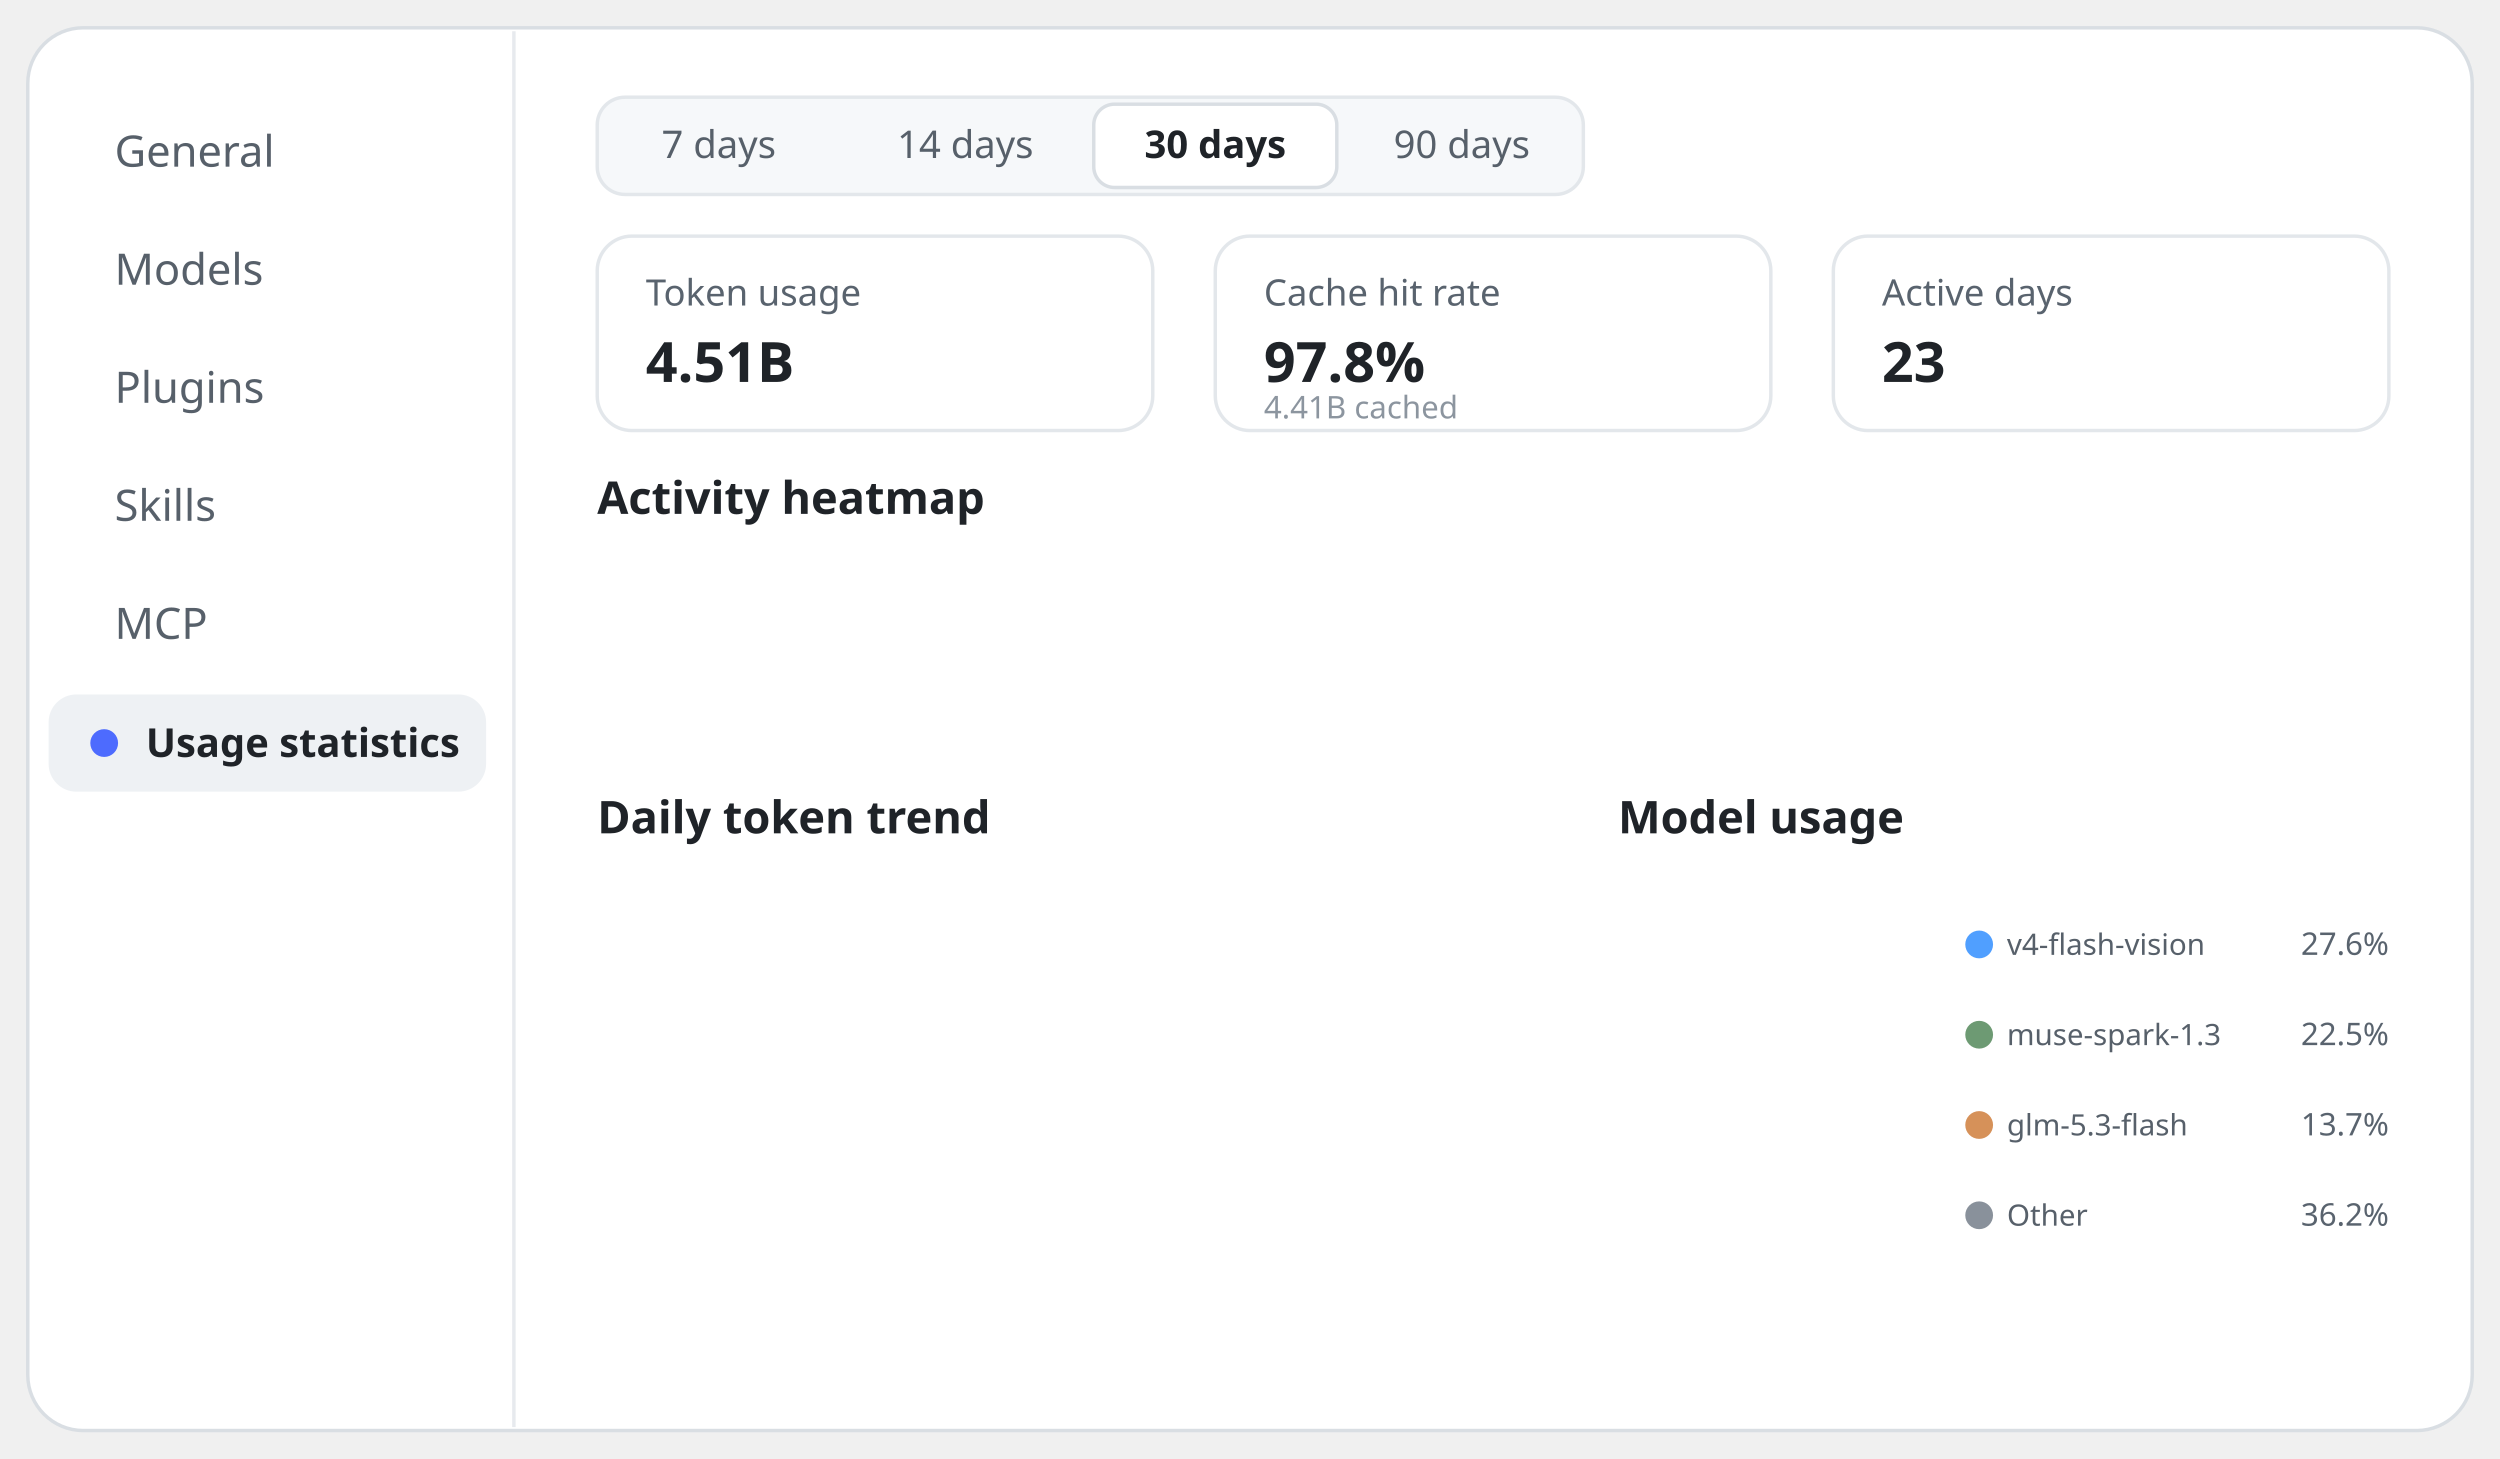
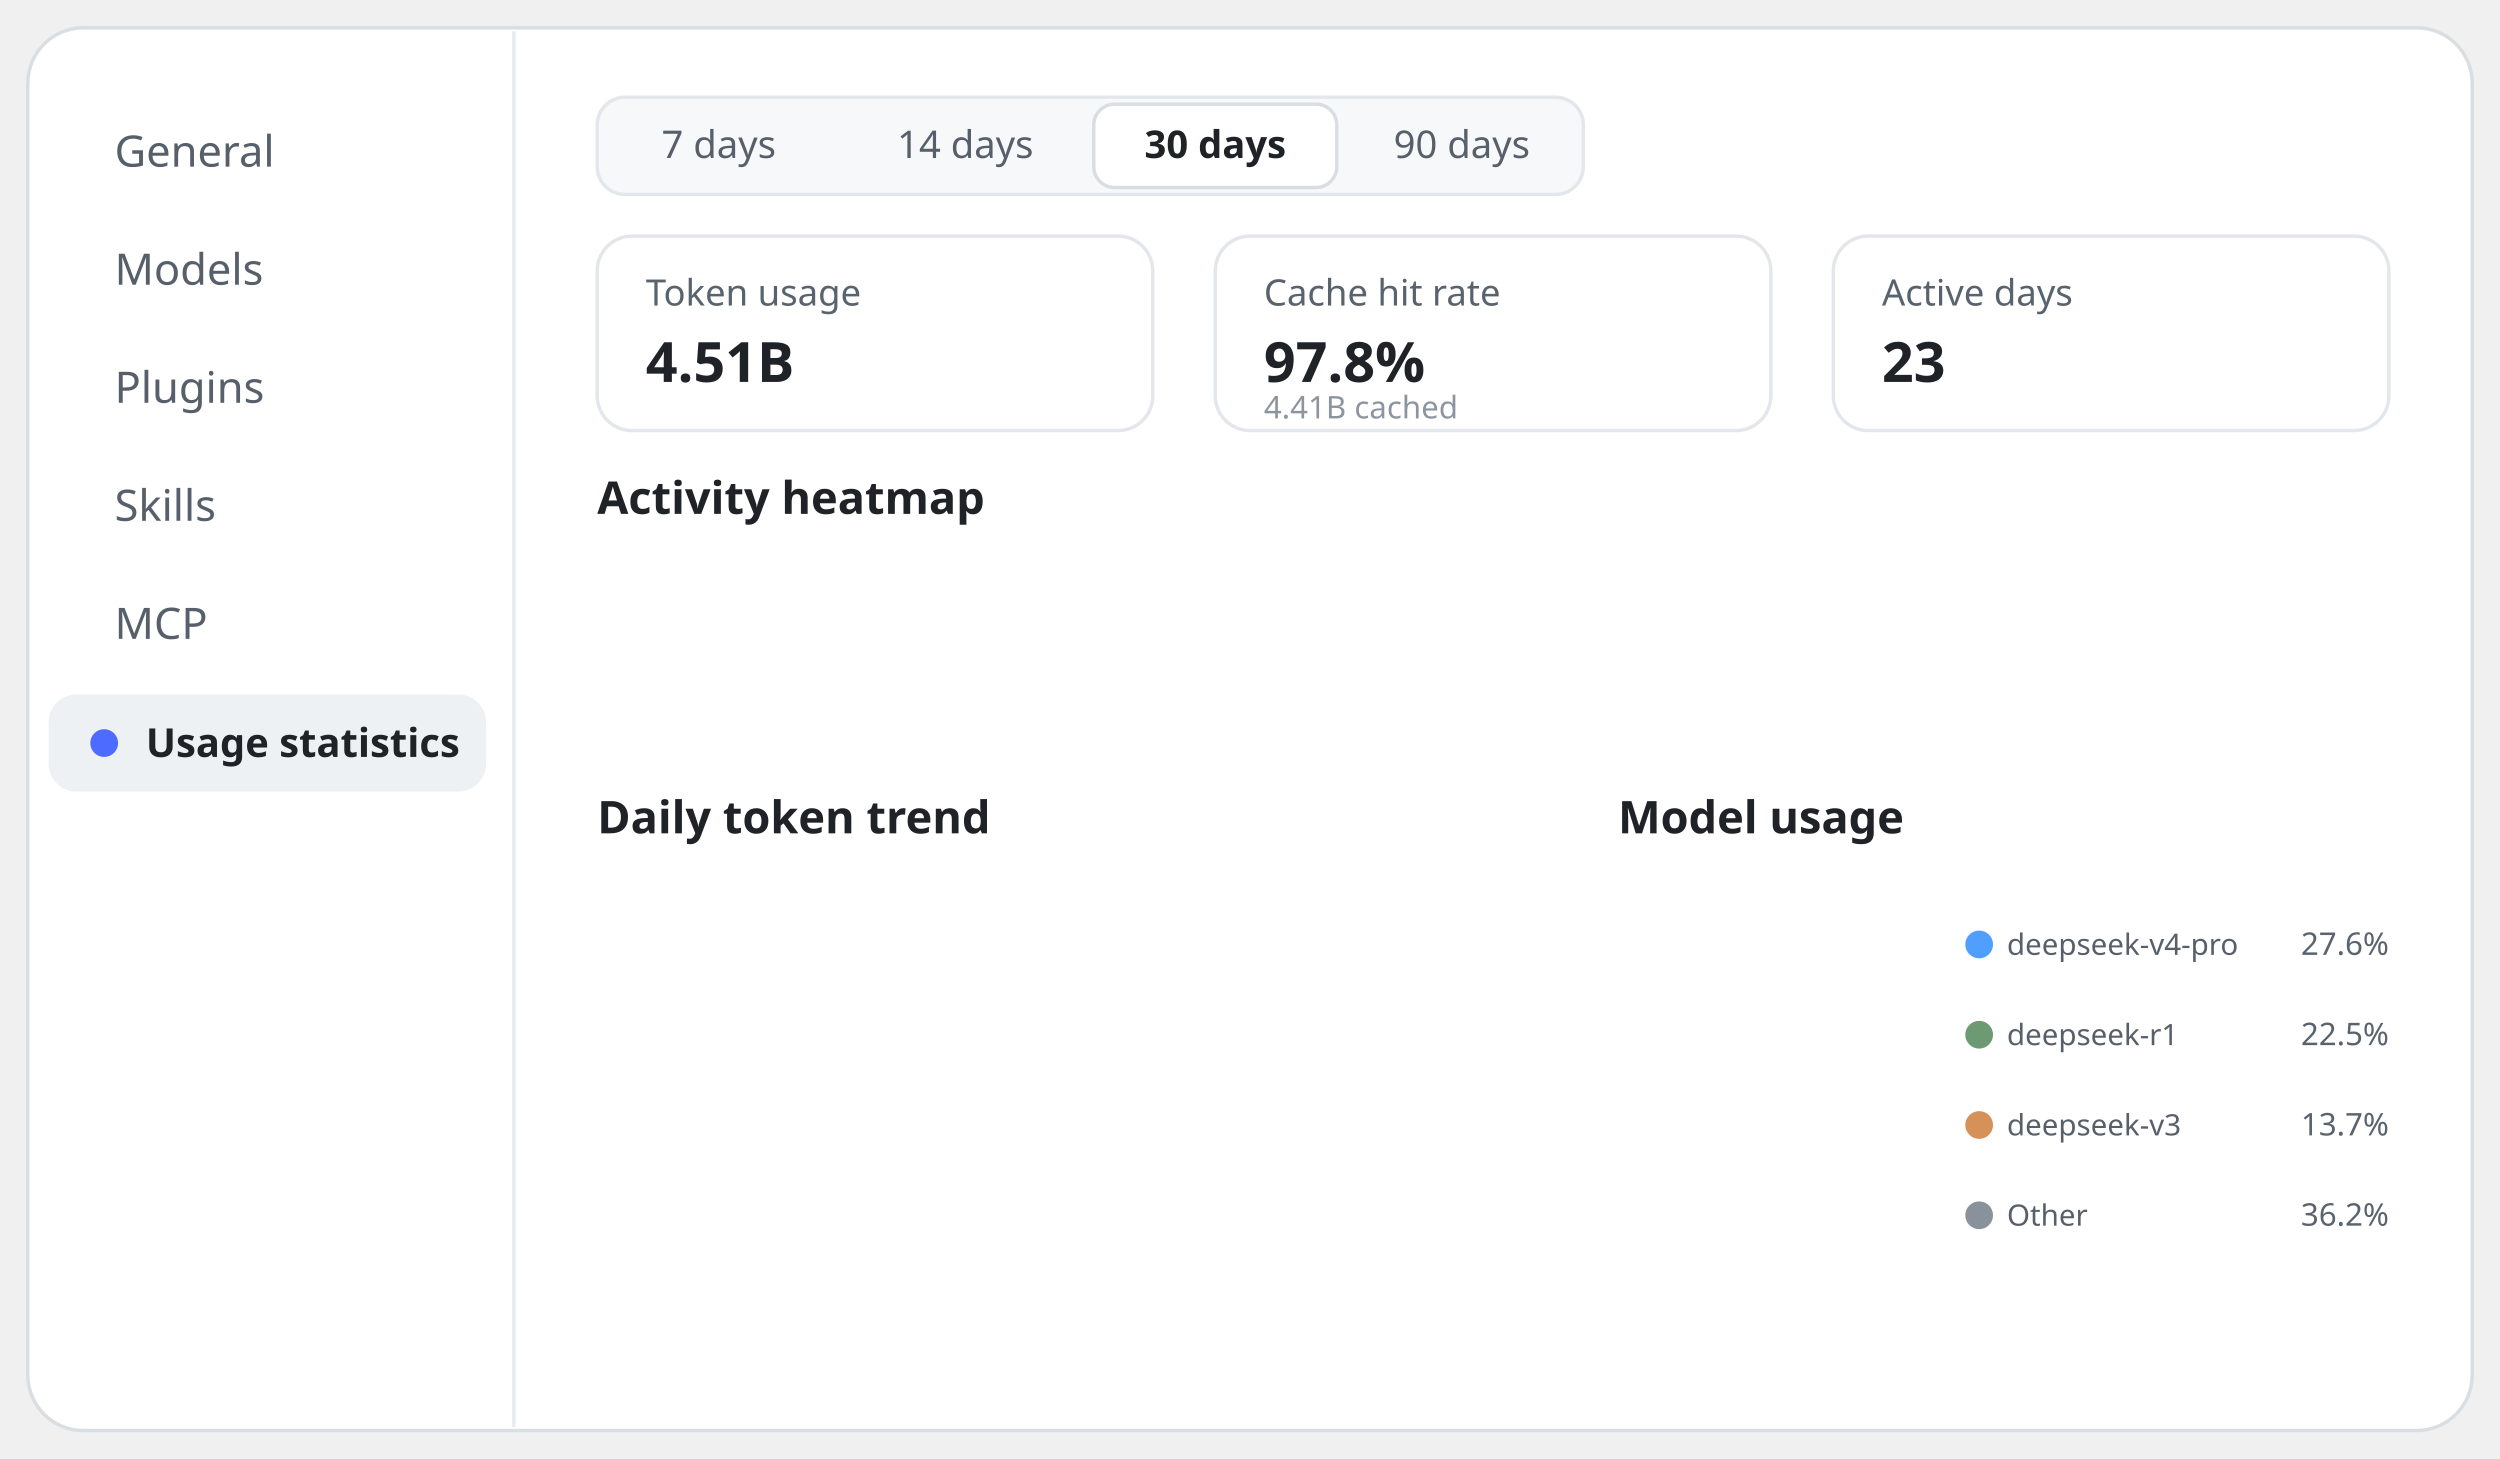
<svg xmlns="http://www.w3.org/2000/svg" width="720" height="420" viewBox="0 0 720 420" font-family="system-ui,Segoe UI,sans-serif">
  <defs>
    <clipPath id="hw">
      <rect x="170" y="154" height="54" width="0">
        <animate attributeName="width" dur="6.4s" repeatCount="indefinite" values="0;0;504;504" keyTimes="0;.312;.5;1" />
      </rect>
    </clipPath>
    <clipPath id="tw">
      <rect x="184" y="250" height="146" width="0">
        <animate attributeName="width" dur="6.4s" repeatCount="indefinite" values="0;0;262;262" keyTimes="0;.375;.594;1" />
      </rect>
    </clipPath>
    <clipPath id="sw">
      <rect x="492" y="376" width="40" height="0">
        <animate attributeName="y" dur="6.4s" repeatCount="indefinite" values="376;376;256;256" keyTimes="0;.5;.562;1" />
        <animate attributeName="height" dur="6.4s" repeatCount="indefinite" values="0;0;120;120" keyTimes="0;.5;.562;1" />
      </rect>
    </clipPath>
  </defs>
  <rect x="8" y="8" width="704" height="404" rx="16" fill="#FFF" stroke="#D9DEE3" />
  <path d="M148 9v402" stroke="#E7EAEE" />
  <g>
    <animate attributeName="opacity" dur="6.4s" repeatCount="indefinite" values="0;0;1;1;0" keyTimes="0;.125;.188;.875;1" />
    <rect x="14" y="200" width="126" height="28" rx="8" fill="#EEF1F4" />
    <path d="M30 210a4 4 0 1 0 .01 0z" fill="#4D6BFE" />
    <text x="42" y="218" font-size="11.5" font-weight="600" fill="#1F2328">Usage statistics</text>
  </g>
  <text font-size="12.5" fill="#57606A">
    <tspan x="33" y="48">General</tspan>
    <tspan x="33" y="82">Models</tspan>
    <tspan x="33" y="116">Plugins</tspan>
    <tspan x="33" y="150">Skills</tspan>
    <tspan x="33" y="184">MCP</tspan>
  </text>
  <g>
    <animate attributeName="opacity" dur="6.4s" repeatCount="indefinite" values="1;1;0;0" keyTimes="0;.875;.938;1" />
    <g>
      <animate attributeName="opacity" dur="6.4s" repeatCount="indefinite" values="0;0;1;1" keyTimes="0;.25;.312;1" />
      <rect x="172" y="28" width="284" height="28" rx="8" fill="#F6F8FA" stroke="#E3E7EB" />
      <rect x="315" y="30" width="70" height="24" rx="6" fill="#FFF" stroke="#D9DEE3" />
      <g font-size="11" fill="#57606A" text-anchor="middle">
        <text x="207" y="45.5">7 days</text>
        <text x="278" y="45.5">14 days</text>
        <text x="350" y="45.5" font-weight="600" fill="#1F2328">30 days</text>
        <text x="421" y="45.5">90 days</text>
      </g>
      <text x="172" y="148" font-size="13" font-weight="600" fill="#1F2328">Activity heatmap</text>
    </g>
    <g>
      <animate attributeName="opacity" dur="6.4s" repeatCount="indefinite" values="0;0;1;1" keyTimes="0;.266;.328;1" />
      <g fill="#FFF" stroke="#E3E7EB">
        <rect x="172" y="68" width="160" height="56" rx="10" />
        <rect x="350" y="68" width="160" height="56" rx="10" />
        <rect x="528" y="68" width="160" height="56" rx="10" />
      </g>
      <g font-size="10.5" fill="#59636E">
        <text x="186" y="88">Token usage</text>
        <text x="186" y="110" font-size="16" font-weight="600" fill="#1F2328">4.51B</text>
        <text x="364" y="88">Cache hit rate</text>
        <text x="364" y="110" font-size="16" font-weight="600" fill="#1F2328">97.8%</text>
        <text x="364" y="120.5" font-size="9" fill="#8C959F">4.41B cached</text>
        <text x="542" y="88">Active days</text>
        <text x="542" y="110" font-size="16" font-weight="600" fill="#1F2328">23</text>
      </g>
    </g>
    <g clip-path="url(#hw)">
      <path fill="#EBEDF0" d="M172 156h14v14h-14zM208 156h14v14h-14zM244 156h14v14h-14zM298 156h14v14h-14zM370 156h14v14h-14zM406 156h14v14h-14zM460 156h14v14h-14zM532 156h14v14h-14zM586 156h14v14h-14zM640 156h14v14h-14zM190 174h14v14h-14zM226 174h14v14h-14zM280 174h14v14h-14zM316 174h14v14h-14zM370 174h14v14h-14zM424 174h14v14h-14zM478 174h14v14h-14zM532 174h14v14h-14zM604 174h14v14h-14zM658 174h14v14h-14zM172 192h14v14h-14zM208 192h14v14h-14zM262 192h14v14h-14zM298 192h14v14h-14zM352 192h14v14h-14zM406 192h14v14h-14zM460 192h14v14h-14zM514 192h14v14h-14zM586 192h14v14h-14zM640 192h14v14h-14z" />
      <path fill="#D5DCFF" d="M190 156h14v14h-14zM262 156h14v14h-14zM352 156h14v14h-14zM442 156h14v14h-14zM514 156h14v14h-14zM604 156h14v14h-14zM172 174h14v14h-14zM262 174h14v14h-14zM334 174h14v14h-14zM406 174h14v14h-14zM496 174h14v14h-14zM568 174h14v14h-14zM640 174h14v14h-14zM226 192h14v14h-14zM280 192h14v14h-14zM370 192h14v14h-14zM424 192h14v14h-14zM496 192h14v14h-14zM550 192h14v14h-14zM622 192h14v14h-14z" />
      <path fill="#B8C6FF" d="M226 156h14v14h-14zM316 156h14v14h-14zM388 156h14v14h-14zM478 156h14v14h-14zM568 156h14v14h-14zM658 156h14v14h-14zM208 174h14v14h-14zM298 174h14v14h-14zM388 174h14v14h-14zM460 174h14v14h-14zM550 174h14v14h-14zM622 174h14v14h-14zM190 192h14v14h-14zM316 192h14v14h-14zM388 192h14v14h-14zM478 192h14v14h-14zM568 192h14v14h-14zM658 192h14v14h-14z" />
      <path fill="#9DB0FF" d="M280 156h14v14h-14zM424 156h14v14h-14zM550 156h14v14h-14zM352 174h14v14h-14zM514 174h14v14h-14zM244 192h14v14h-14zM442 192h14v14h-14zM604 192h14v14h-14z" />
      <path fill="#7990FE" d="M334 156h14v14h-14zM622 156h14v14h-14zM244 174h14v14h-14zM442 174h14v14h-14zM334 192h14v14h-14zM532 192h14v14h-14z" />
      <path fill="#4D6BFE" d="M496 156h14v14h-14zM586 174h14v14h-14z" />
    </g>
    <g>
      <animate attributeName="opacity" dur="6.4s" repeatCount="indefinite" values="0;0;1;1" keyTimes="0;.375;.44;1" />
      <text x="172" y="240" font-size="13" font-weight="600" fill="#1F2328">Daily token trend</text>
    </g>
    <g clip-path="url(#tw)">
      <path fill="#509FFF" d="M186 384v-12h11v12zM212 384v-7h11v7zM238 384v-16h11v16zM264 384v-9h11v9zM290 384v-20h11v20zM316 384v-13h11v13zM342 384v-23h11v23zM368 384v-18h11v18zM394 384v-29h11v29zM420 384v-33h11v33z" />
      <path fill="#6D9A73" d="M186 372v-7h11v7zM212 377v-4h11v4zM238 368v-10h11v10zM264 375v-5h11v5zM290 364v-12h11v12zM316 371v-8h11v8zM342 361v-14h11v14zM368 366v-11h11v11zM394 355v-17h11v17zM420 351v-20h11v20z" />
      <path fill="#D69159" d="M186 365v-5h11v5zM212 373v-3h11v3zM238 358v-6h11v6zM264 370v-4h11v4zM290 352v-8h11v8zM316 363v-5h11v5zM342 347v-9h11v9zM368 355v-7h11v7zM394 338v-12h11v12zM420 331v-13h11v13z" />
      <path d="M186 273C216 269 240 275 270 270S330 262 360 266 415 258 440 260" fill="none" stroke="#4D6BFE" stroke-width="2.5" />
    </g>
    <g>
      <animate attributeName="opacity" dur="6.4s" repeatCount="indefinite" values="0;0;1;1" keyTimes="0;.5;.56;1" />
      <text x="466" y="240" font-size="13" font-weight="600" fill="#1F2328">Model usage</text>
      <g clip-path="url(#sw)">
        <rect x="496" y="256" width="32" height="120" rx="6" fill="#EBEDF0" />
        <rect x="496" y="256" width="32" height="33.1" fill="#509FFF" />
        <rect x="496" y="289.1" width="32" height="27" fill="#6D9A73" />
        <rect x="496" y="316.1" width="32" height="16.4" fill="#D69159" />
        <rect x="496" y="332.5" width="32" height="14.6" fill="#B68CF5" />
        <rect x="496" y="347.1" width="32" height="7.7" fill="#E07DB2" />
        <rect x="496" y="354.8" width="32" height="7.4" fill="#55ADAD" />
        <rect x="496" y="362.2" width="32" height="5.8" fill="#CA7162" />
        <rect x="496" y="368" width="32" height="7.9" fill="#89919B" />
      </g>
      <g font-size="8.5" fill="#57606A">
        <animate attributeName="opacity" dur="6.4s" repeatCount="indefinite" values="0;0;1;1" keyTimes="0;.562;.625;1" />
        <circle cx="570" cy="272" r="4" fill="#509FFF" />
-         <text x="578" y="275">v4-flash-vision</text>
+         <text x="578" y="275">deepseek-v4-pro</text>
        <text x="688" y="275" font-size="9" fill="#59636E" text-anchor="end">27.6%</text>
        <circle cx="570" cy="298" r="4" fill="#6D9A73" />
-         <text x="578" y="301">muse-spark-1.3</text>
+         <text x="578" y="301">deepseek-r1</text>
        <text x="688" y="301" font-size="9" fill="#59636E" text-anchor="end">22.5%</text>
        <circle cx="570" cy="324" r="4" fill="#D69159" />
-         <text x="578" y="327">glm-5.3-flash</text>
+         <text x="578" y="327">deepseek-v3</text>
        <text x="688" y="327" font-size="9" fill="#59636E" text-anchor="end">13.7%</text>
        <circle cx="570" cy="350" r="4" fill="#89919B" />
        <text x="578" y="353">Other</text>
        <text x="688" y="353" font-size="9" fill="#59636E" text-anchor="end">36.2%</text>
      </g>
    </g>
  </g>
</svg>
